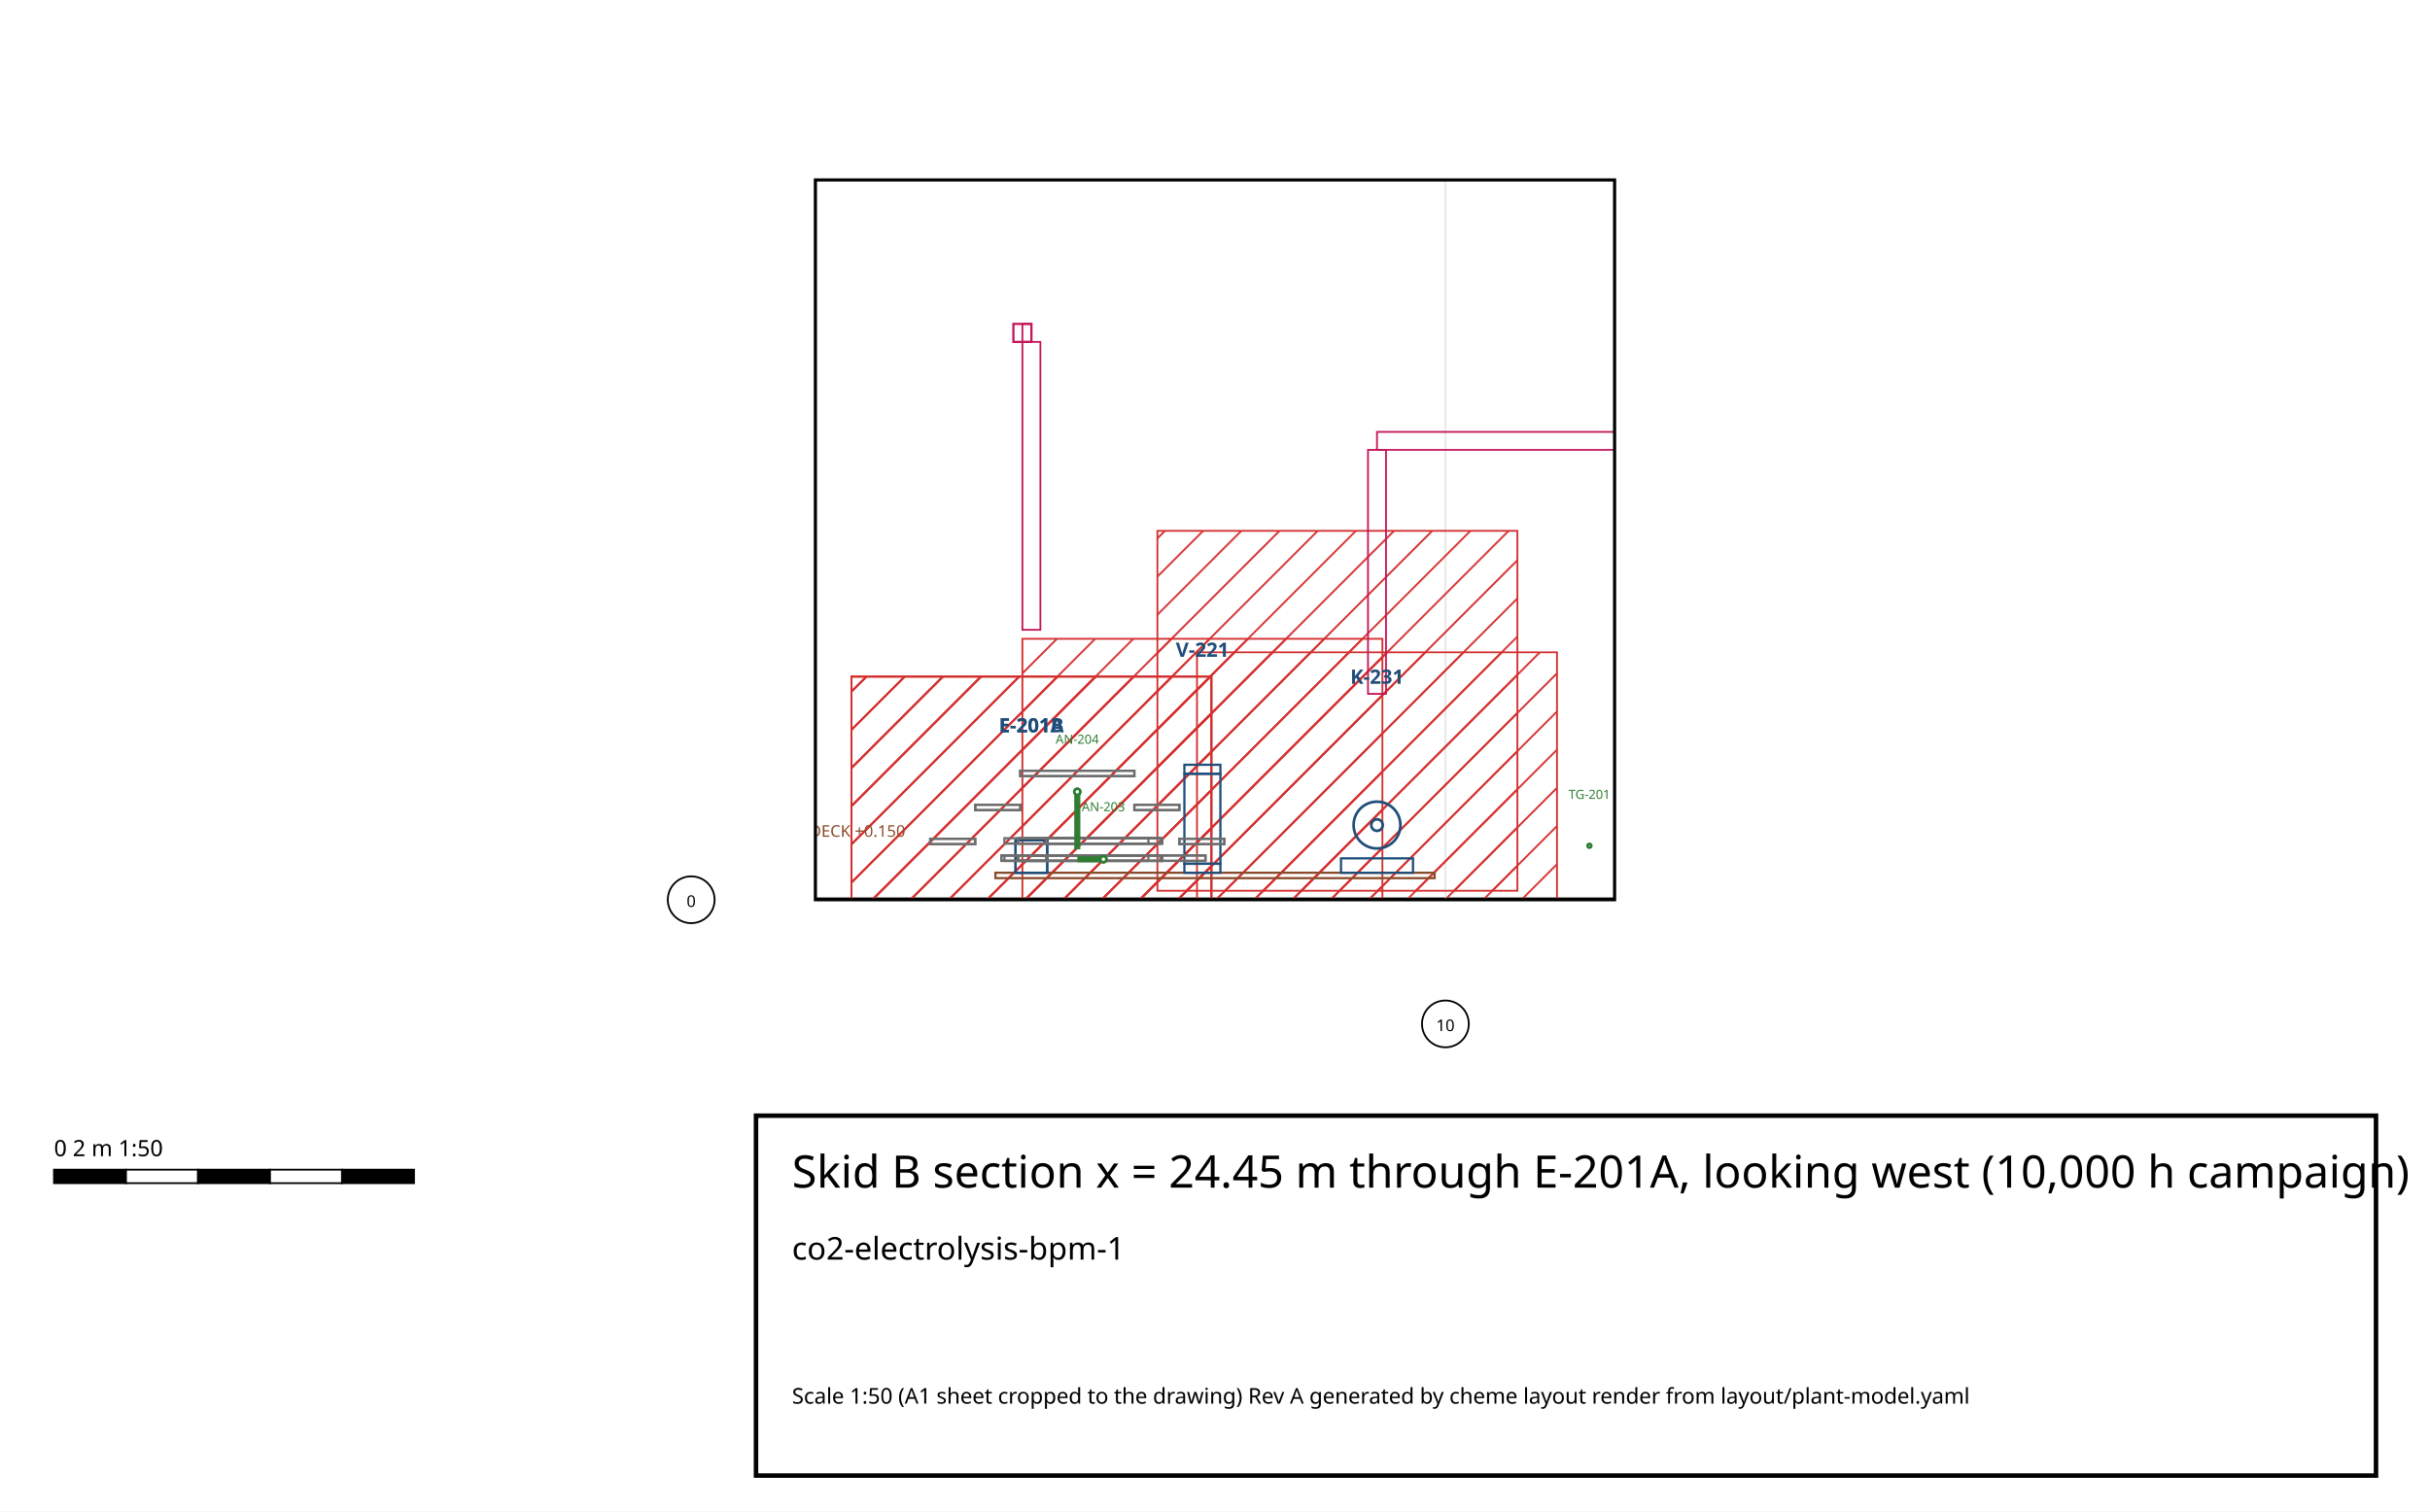
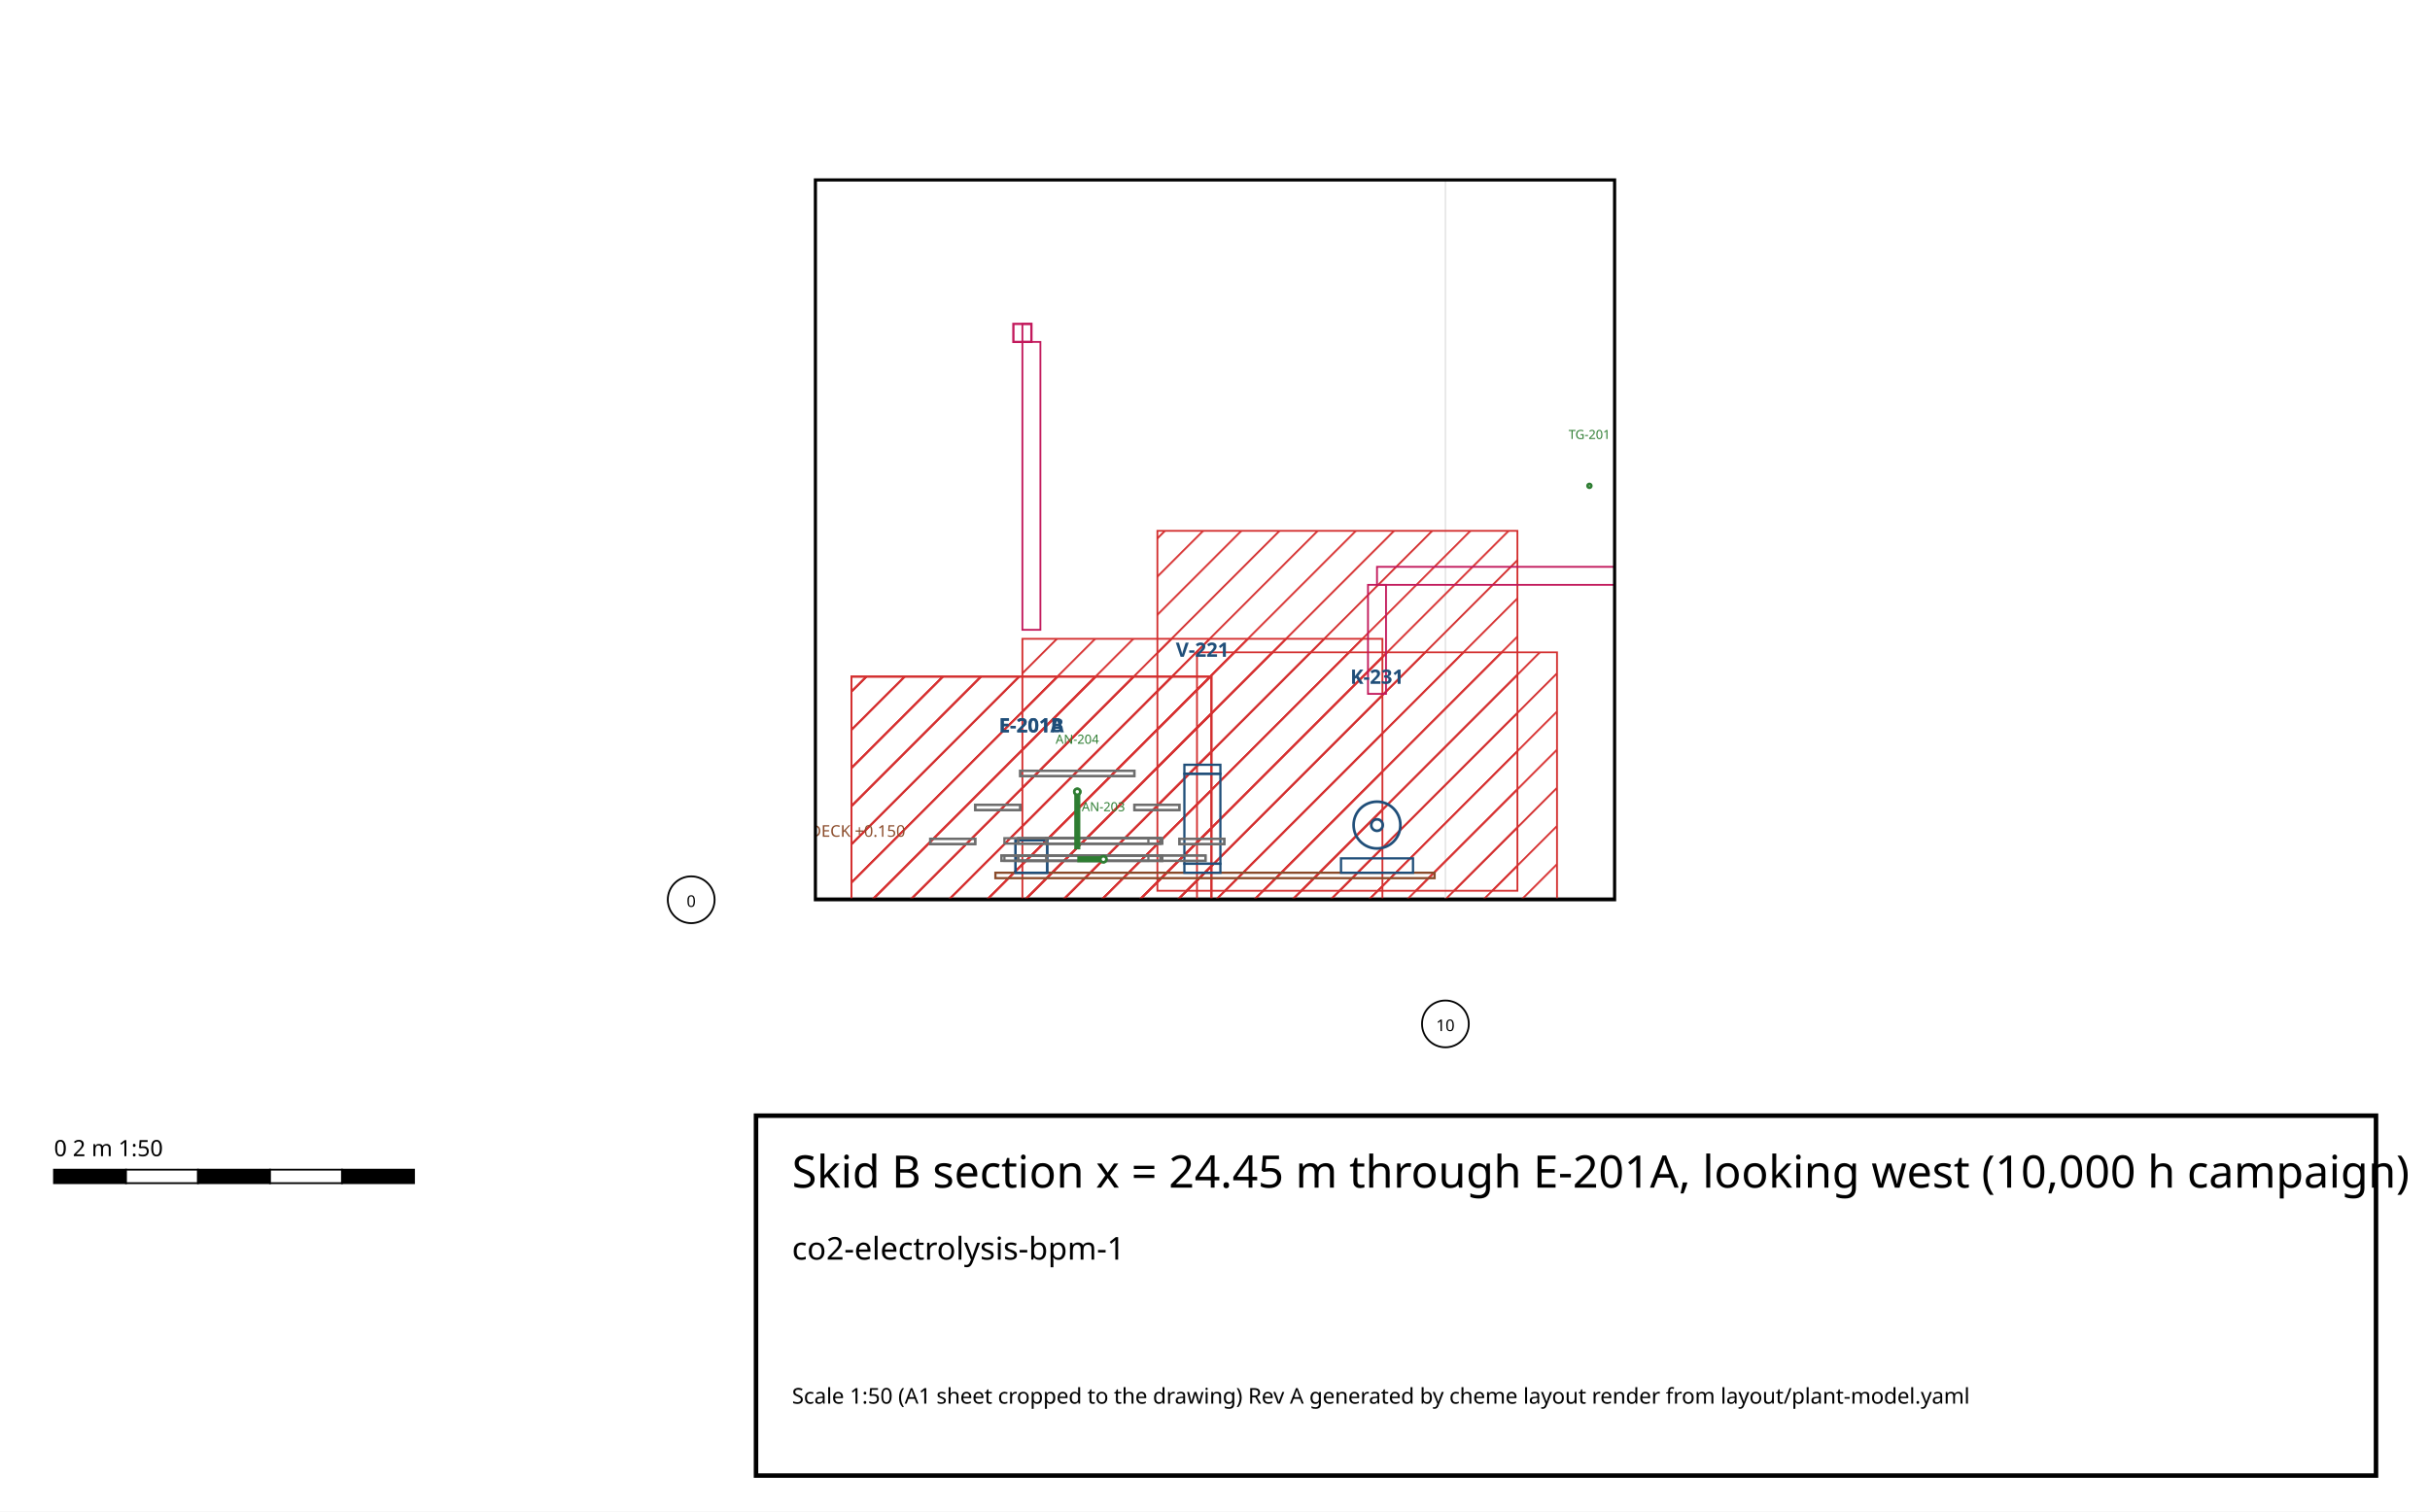
<svg xmlns="http://www.w3.org/2000/svg" width="270.00" height="168.00" viewBox="285.50 222.00 270.00 168.00">
  <defs>
    <pattern id="hatch-hazardous" width="3" height="3" patternUnits="userSpaceOnUse" patternTransform="rotate(45)">
      <line x1="0" y1="0" x2="0" y2="3" stroke="#d32f2f" stroke-width="0.4" />
    </pattern>
    <pattern id="hatch-oxygen_enriched" width="3" height="3" patternUnits="userSpaceOnUse" patternTransform="rotate(45)">
      <line x1="0" y1="0" x2="0" y2="3" stroke="#1976d2" stroke-width="0.4" />
    </pattern>
    <pattern id="hatch-oxygen_deficient" width="3" height="3" patternUnits="userSpaceOnUse" patternTransform="rotate(45)">
      <line x1="0" y1="0" x2="0" y2="3" stroke="#7b1fa2" stroke-width="0.4" />
    </pattern>
    <pattern id="hatch-keep_clear" width="3" height="3" patternUnits="userSpaceOnUse" patternTransform="rotate(45)">
      <line x1="0" y1="0" x2="0" y2="3" stroke="#ef6c00" stroke-width="0.4" />
    </pattern>
    <pattern id="hatch-laydown" width="3" height="3" patternUnits="userSpaceOnUse" patternTransform="rotate(45)">
      <line x1="0" y1="0" x2="0" y2="3" stroke="#8d6e63" stroke-width="0.4" />
    </pattern>
    <pattern id="hatch-maintenance" width="3" height="3" patternUnits="userSpaceOnUse" patternTransform="rotate(45)">
      <line x1="0" y1="0" x2="0" y2="3" stroke="#f9a825" stroke-width="0.4" />
    </pattern>
    <pattern id="hatch-escape" width="3" height="3" patternUnits="userSpaceOnUse" patternTransform="rotate(45)">
      <line x1="0" y1="0" x2="0" y2="3" stroke="#2e7d32" stroke-width="0.4" />
    </pattern>
    <clipPath id="area">
      <rect x="376.10" y="242.00" width="88.80" height="80.00" />
    </clipPath>
  </defs>
  <rect x="285.50" y="222.00" width="270.00" height="168.00" fill="#ffffff" />
  <g id="drawing" clip-path="url(#area)">
    <g id="grid">
      <polyline points="376.10,322.00 464.90,322.00" fill="none" stroke="#000" stroke-width="0.50" stroke-linecap="butt" id="grade" />
      <line x1="446.10" y1="322.00" x2="446.10" y2="242.00" stroke="#e0e0e0" stroke-width="0.15" />
      <line x1="376.10" y1="322.00" x2="464.90" y2="322.00" stroke="#e0e0e0" stroke-width="0.15" />
    </g>
    <g id="areas" />
    <g id="zones">
      <polygon points="380.10,337.20 420.10,337.20 420.10,297.20 380.10,297.20" fill="url(#hatch-hazardous)" stroke="#d32f2f" stroke-width="0.2" id="zone-Z-HAZ-B-0" />
      <polygon points="380.10,337.20 420.10,337.20 420.10,297.20 380.10,297.20" fill="url(#hatch-hazardous)" stroke="#d32f2f" stroke-width="0.2" id="zone-Z-HAZ-B-1" />
      <polygon points="380.10,337.20 420.10,337.20 420.10,297.20 380.10,297.20" fill="url(#hatch-hazardous)" stroke="#d32f2f" stroke-width="0.2" id="zone-Z-HAZ-B-2" />
      <polygon points="399.10,333.00 439.10,333.00 439.10,293.00 399.10,293.00" fill="url(#hatch-hazardous)" stroke="#d32f2f" stroke-width="0.2" id="zone-Z-HAZ-B-4" />
      <polygon points="418.50,334.50 458.50,334.50 458.50,294.50 418.50,294.50" fill="url(#hatch-hazardous)" stroke="#d32f2f" stroke-width="0.2" id="zone-Z-HAZ-B-5" />
      <polygon points="414.10,321.00 454.10,321.00 454.10,281.00 414.10,281.00" fill="url(#hatch-hazardous)" stroke="#d32f2f" stroke-width="0.2" id="zone-Z-HAZ-B-6" />
      <polygon points="246.10,322.00 376.10,322.00 376.10,316.00 246.10,316.00" fill="url(#hatch-crane_pad)" stroke="#ef6c00" stroke-width="0.2" id="zone-CP-B-0" />
    </g>
    <g id="roads" />
    <g id="buildings" />
    <g id="racks" />
    <g id="structures">
      <polyline points="396.10,320.40 396.10,320.40" fill="none" stroke="#8a4b2a" stroke-width="2.80" stroke-linecap="butt" />
      <polyline points="444.90,320.40 444.90,320.40" fill="none" stroke="#8a4b2a" stroke-width="2.80" stroke-linecap="butt" />
      <polygon points="396.10,319.60 444.90,319.60 444.90,319.00 396.10,319.00" fill="none" stroke="#8a4b2a" stroke-width="0.25" />
      <polyline points="396.10,297.00 396.10,297.00" fill="none" stroke="#8a4b2a" stroke-width="1.00" stroke-linecap="butt" />
      <polyline points="444.90,297.00 444.90,297.00" fill="none" stroke="#8a4b2a" stroke-width="1.00" stroke-linecap="butt" />
    </g>
    <g id="equipment">
      <g id="equipment-E-201A">
        <polygon points="398.34,319.00 401.86,319.00 401.86,315.40 398.34,315.40" fill="none" stroke="#1f4e79" stroke-width="0.25" />
      </g>
      <g id="equipment-E-201B">
        <polygon points="398.34,319.00 401.86,319.00 401.86,315.40 398.34,315.40" fill="none" stroke="#1f4e79" stroke-width="0.25" />
      </g>
      <g id="equipment-V-221">
        <polygon points="417.10,319.00 421.10,319.00 421.10,318.00 417.10,318.00" fill="none" stroke="#1f4e79" stroke-width="0.25" />
        <polygon points="417.10,318.00 421.10,318.00 421.10,308.00 417.10,308.00" fill="none" stroke="#1f4e79" stroke-width="0.25" />
        <polygon points="417.10,308.00 421.10,308.00 421.10,307.00 417.10,307.00" fill="none" stroke="#1f4e79" stroke-width="0.25" />
      </g>
      <g id="equipment-K-231">
        <polygon points="434.50,319.00 442.50,319.00 442.50,317.40 434.50,317.40" fill="none" stroke="#1f4e79" stroke-width="0.25" />
        <circle cx="438.50" cy="313.70" r="2.60" fill="none" stroke="#1f4e79" stroke-width="0.3" />
        <circle cx="438.50" cy="313.70" r="0.64" fill="none" stroke="#1f4e79" stroke-width="0.3" />
      </g>
    </g>
    <g id="platforms">
      <polygon points="398.64,315.76 414.64,315.76 414.64,315.16 398.64,315.16" fill="none" stroke="#6d6d6d" stroke-width="0.25" />
      <polygon points="398.64,317.68 414.64,317.68 414.64,317.08 398.64,317.08" fill="none" stroke="#6d6d6d" stroke-width="0.25" />
      <polygon points="398.64,317.68 414.64,317.68 414.64,317.08 398.64,317.08" fill="none" stroke="#6d6d6d" stroke-width="0.25" />
      <polygon points="398.64,315.76 414.64,315.76 414.64,315.16 398.64,315.16" fill="none" stroke="#6d6d6d" stroke-width="0.25" />
      <polygon points="398.64,317.68 414.64,317.68 414.64,317.08 398.64,317.08" fill="none" stroke="#6d6d6d" stroke-width="0.25" />
      <polygon points="398.64,317.68 414.64,317.68 414.64,317.08 398.64,317.08" fill="none" stroke="#6d6d6d" stroke-width="0.25" />
      <polygon points="397.10,315.76 413.10,315.76 413.10,315.16 397.10,315.16" fill="none" stroke="#6d6d6d" stroke-width="0.25" />
      <polygon points="397.10,317.68 413.10,317.68 413.10,317.08 397.10,317.08" fill="none" stroke="#6d6d6d" stroke-width="0.25" />
      <polygon points="401.76,315.76 414.44,315.76 414.44,315.16 401.76,315.16" fill="none" stroke="#6d6d6d" stroke-width="0.25" />
      <polygon points="396.76,317.68 401.76,317.68 401.76,317.08 396.76,317.08" fill="none" stroke="#6d6d6d" stroke-width="0.25" />
      <polygon points="414.44,317.68 419.44,317.68 419.44,317.08 414.44,317.08" fill="none" stroke="#6d6d6d" stroke-width="0.25" />
      <polygon points="401.76,315.76 414.44,315.76 414.44,315.16 401.76,315.16" fill="none" stroke="#6d6d6d" stroke-width="0.25" />
      <polygon points="396.76,317.68 401.76,317.68 401.76,317.08 396.76,317.08" fill="none" stroke="#6d6d6d" stroke-width="0.25" />
      <polygon points="414.44,317.68 419.44,317.68 419.44,317.08 414.44,317.08" fill="none" stroke="#6d6d6d" stroke-width="0.25" />
      <polygon points="398.86,308.26 411.54,308.26 411.54,307.66 398.86,307.66" fill="none" stroke="#6d6d6d" stroke-width="0.25" />
      <polygon points="416.54,315.82 421.54,315.82 421.54,315.22 416.54,315.22" fill="none" stroke="#6d6d6d" stroke-width="0.25" />
      <polygon points="411.54,312.04 416.54,312.04 416.54,311.44 411.54,311.44" fill="none" stroke="#6d6d6d" stroke-width="0.25" />
      <polygon points="388.86,315.82 393.86,315.82 393.86,315.22 388.86,315.22" fill="none" stroke="#6d6d6d" stroke-width="0.25" />
      <polygon points="393.86,312.04 398.86,312.04 398.86,311.44 393.86,311.44" fill="none" stroke="#6d6d6d" stroke-width="0.25" />
      <polygon points="398.86,308.26 411.54,308.26 411.54,307.66 398.86,307.66" fill="none" stroke="#6d6d6d" stroke-width="0.25" />
      <polygon points="416.54,315.82 421.54,315.82 421.54,315.22 416.54,315.22" fill="none" stroke="#6d6d6d" stroke-width="0.25" />
      <polygon points="411.54,312.04 416.54,312.04 416.54,311.44 411.54,311.44" fill="none" stroke="#6d6d6d" stroke-width="0.25" />
      <polygon points="388.86,315.82 393.86,315.82 393.86,315.22 388.86,315.22" fill="none" stroke="#6d6d6d" stroke-width="0.25" />
      <polygon points="393.86,312.04 398.86,312.04 398.86,311.44 393.86,311.44" fill="none" stroke="#6d6d6d" stroke-width="0.25" />
    </g>
    <g id="pipes">
      <g id="pipe-P-02/Line_AN203A_S1" data-line="AN-203A">
        <polyline points="408.10,317.50 405.20,317.50" fill="none" stroke="#2e7d32" stroke-width="0.68" stroke-linecap="butt" />
      </g>
      <g id="pipe-P-02/Line_AN203_S1" data-line="AN-203">
        <circle cx="408.10" cy="317.50" r="0.34" fill="none" stroke="#2e7d32" stroke-width="0.25" />
      </g>
      <g id="pipe-P-02/Line_AN203_S2" data-line="AN-203">
        <circle cx="408.10" cy="317.50" r="0.34" fill="#fff" stroke="#2e7d32" stroke-width="0.3" />
      </g>
      <g id="pipe-P-02/Line_AN204A_S1" data-line="AN-204A">
        <polyline points="405.20,316.40 405.20,310.00" fill="none" stroke="#2e7d32" stroke-width="0.68" stroke-linecap="butt" />
      </g>
      <g id="pipe-P-02/Line_AN204_S3" data-line="AN-204">
        <circle cx="405.20" cy="310.00" r="0.34" fill="none" stroke="#2e7d32" stroke-width="0.25" />
      </g>
      <g id="pipe-P-02/Line_AN204_S4" data-line="AN-204">
        <circle cx="405.20" cy="310.00" r="0.34" fill="#fff" stroke="#2e7d32" stroke-width="0.3" />
      </g>
      <g id="pipe-P-02/Line_TG201_S1" data-line="TG-201">
-         <circle cx="462.10" cy="316.00" r="0.21" fill="#fff" stroke="#2e7d32" stroke-width="0.3" />
+         <circle cx="462.10" cy="276.00" r="0.21" fill="#fff" stroke="#2e7d32" stroke-width="0.3" />
      </g>
    </g>
    <g id="trays">
      <g id="tray-PT-PR-1-8" data-system="power">
        <polygon points="521.10,257.00 523.10,257.00 523.10,255.00 521.10,255.00" fill="none" stroke="#c2185b" stroke-width="0.2" />
      </g>
      <g id="tray-PT-PR-1-9" data-system="power">
        <polygon points="521.10,257.00 523.10,257.00 523.10,255.00 521.10,255.00" fill="none" stroke="#c2185b" stroke-width="0.25" />
      </g>
      <g id="tray-IT-PR-1-2" data-system="instrument">
        <polygon points="509.10,257.00 511.10,257.00 511.10,255.00 509.10,255.00" fill="none" stroke="#1565c0" stroke-width="0.25" />
      </g>
      <g id="tray-PT-M-K-231" data-system="power">
-         <polygon points="521.10,272.00 523.10,272.00 523.10,257.00 521.10,257.00" fill="none" stroke="#c2185b" stroke-width="0.2" />
-         <polygon points="438.50,272.00 522.10,272.00 522.10,270.00 438.50,270.00" fill="none" stroke="#c2185b" stroke-width="0.2" />
-         <polygon points="437.50,299.12 439.50,299.12 439.50,272.00 437.50,272.00" fill="none" stroke="#c2185b" stroke-width="0.2" />
+         <polygon points="521.10,287.00 523.10,287.00 523.10,257.00 521.10,257.00" fill="none" stroke="#c2185b" stroke-width="0.2" />
+         <polygon points="438.50,287.00 522.10,287.00 522.10,285.00 438.50,285.00" fill="none" stroke="#c2185b" stroke-width="0.2" />
+         <polygon points="437.50,299.12 439.50,299.12 439.50,287.00 437.50,287.00" fill="none" stroke="#c2185b" stroke-width="0.2" />
      </g>
      <g id="tray-PT-DC-E201A" data-system="power">
        <polygon points="398.10,260.00 400.10,260.00 400.10,258.00 398.10,258.00" fill="none" stroke="#c2185b" stroke-width="0.25" />
        <polygon points="399.10,260.00 400.10,260.00 400.10,258.00 399.10,258.00" fill="none" stroke="#c2185b" stroke-width="0.2" />
        <polygon points="399.10,292.00 401.10,292.00 401.10,260.00 399.10,260.00" fill="none" stroke="#c2185b" stroke-width="0.2" />
      </g>
    </g>
    <g id="ducts" />
    <g id="inline" />
    <g id="labels">
      <text x="516.10" y="252.00" font-size="1.8" font-family="sans-serif" text-anchor="start" fill="#7a5c3e">PR-1 +3.200</text>
      <text x="386.10" y="315.00" font-size="1.8" font-family="sans-serif" text-anchor="end" fill="#8a4b2a">DECK +0.150</text>
      <text x="400.10" y="303.40" font-size="2.2" font-family="sans-serif" text-anchor="middle" fill="#1f4e79" font-weight="bold">E-201A</text>
      <text x="400.10" y="303.40" font-size="2.2" font-family="sans-serif" text-anchor="middle" fill="#1f4e79" font-weight="bold">E-201B</text>
      <text x="419.10" y="295.00" font-size="2.2" font-family="sans-serif" text-anchor="middle" fill="#1f4e79" font-weight="bold">V-221</text>
      <text x="438.50" y="298.00" font-size="2.2" font-family="sans-serif" text-anchor="middle" fill="#1f4e79" font-weight="bold">K-231</text>
      <text x="408.10" y="312.16" font-size="1.4" font-family="sans-serif" text-anchor="middle" fill="#2e7d32">AN-203</text>
      <text x="405.20" y="304.66" font-size="1.4" font-family="sans-serif" text-anchor="middle" fill="#2e7d32">AN-204</text>
-       <text x="462.10" y="310.79" font-size="1.4" font-family="sans-serif" text-anchor="middle" fill="#2e7d32">TG-201</text>
+       <text x="462.10" y="270.79" font-size="1.4" font-family="sans-serif" text-anchor="middle" fill="#2e7d32">TG-201</text>
    </g>
  </g>
  <rect x="376.10" y="242.00" width="88.80" height="80.00" fill="none" stroke="#000" stroke-width="0.35" />
  <g class="bubble" transform="translate(0.00,9.80)">
    <circle cx="446.10" cy="326.00" r="2.6" fill="#fff" stroke="#000" stroke-width="0.2" />
    <text x="446.10" y="326.80" font-size="1.8" font-family="sans-serif" text-anchor="middle">10</text>
  </g>
  <g class="bubble" transform="translate(-9.80,0.00)">
    <circle cx="372.10" cy="322.00" r="2.6" fill="#fff" stroke="#000" stroke-width="0.2" />
    <text x="372.10" y="322.80" font-size="1.8" font-family="sans-serif" text-anchor="middle">0</text>
  </g>
  <g id="scale-bar" transform="translate(276.50,-188.00)">
    <rect x="15.00" y="540.00" width="8.00" height="1.5" fill="#000" stroke="#000" stroke-width="0.2" />
    <rect x="23.00" y="540.00" width="8.00" height="1.5" fill="#fff" stroke="#000" stroke-width="0.2" />
    <rect x="31.00" y="540.00" width="8.00" height="1.5" fill="#000" stroke="#000" stroke-width="0.2" />
    <rect x="39.00" y="540.00" width="8.00" height="1.5" fill="#fff" stroke="#000" stroke-width="0.2" />
    <rect x="47.00" y="540.00" width="8.00" height="1.5" fill="#000" stroke="#000" stroke-width="0.2" />
    <text x="15.00" y="538.50" font-size="2.5" font-family="sans-serif">0      2 m    1:50</text>
  </g>
  <g id="title-block" transform="translate(-281.50,-198.00)">
    <rect x="651.0" y="544.0" width="180" height="40.0" fill="#fff" stroke="#000" stroke-width="0.5" />
    <text x="655.0" y="552.0" font-size="5" font-family="sans-serif">Skid B section x = 24.45 m through E-201A, looking west (10,000 h campaign)</text>
    <text x="655.0" y="560.0" font-size="3.5" font-family="sans-serif">co2-electrolysis-bpm-1</text>
    <text x="655.0" y="568.0" font-size="2.8" font-family="sans-serif" />
    <text x="655.0" y="576.0" font-size="2.4" font-family="sans-serif">Scale 1:50 (A1 sheet cropped to the drawing)   Rev A   generated by cheme layout render from layout/plant-model.yaml</text>
  </g>
</svg>
